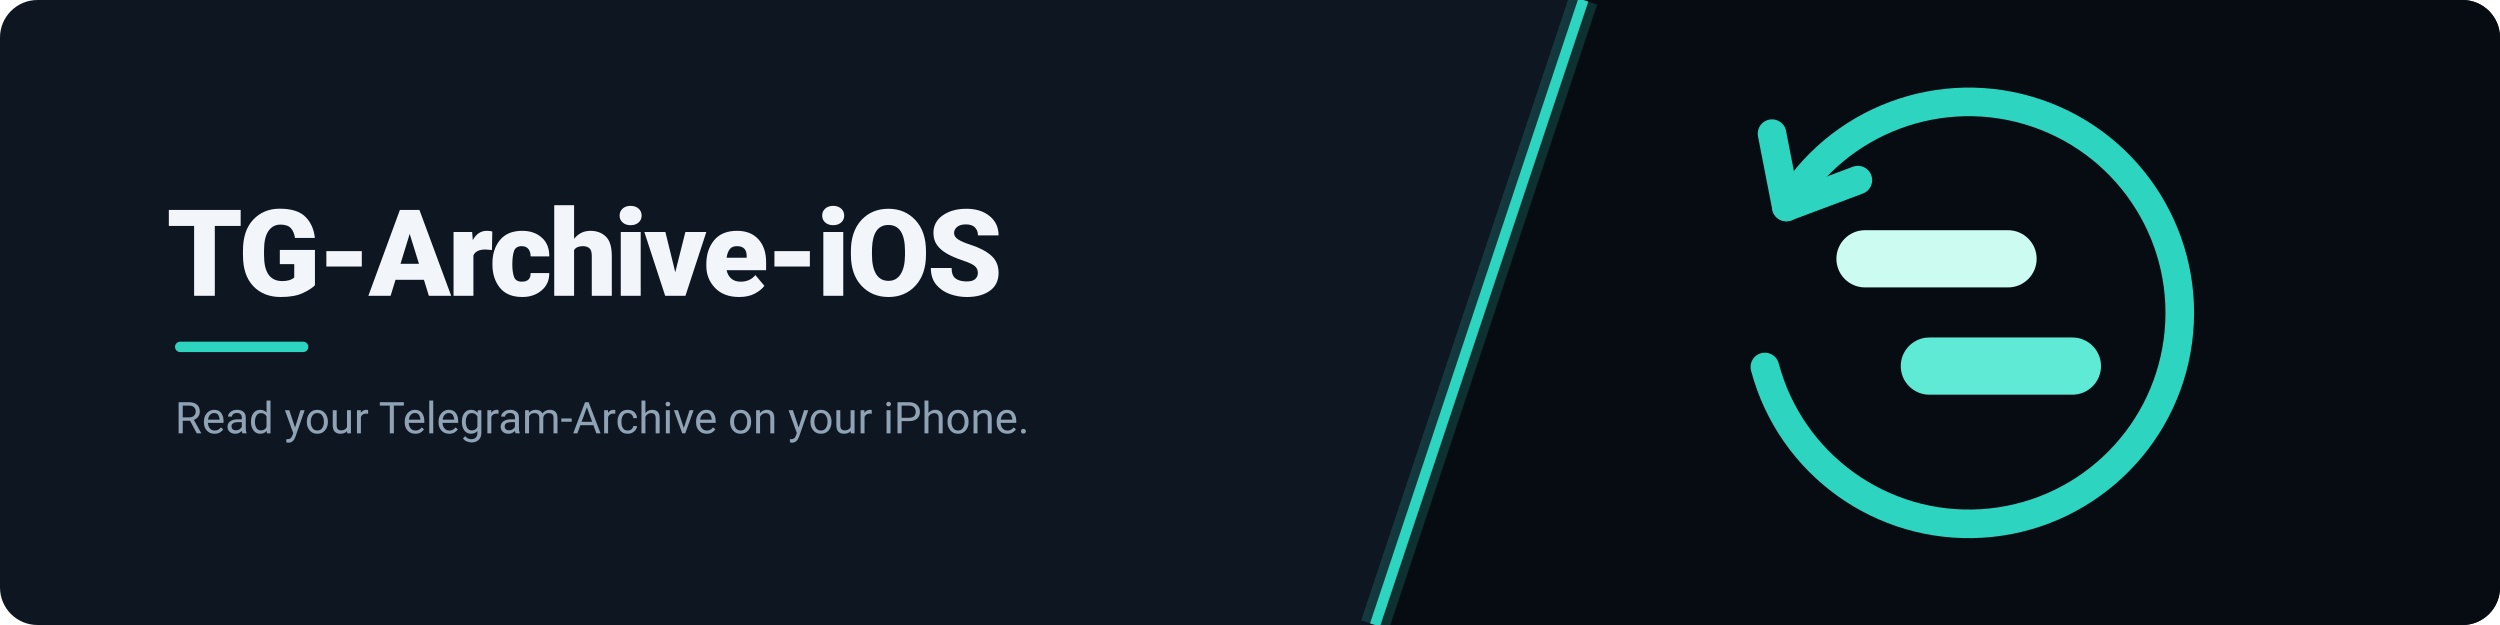
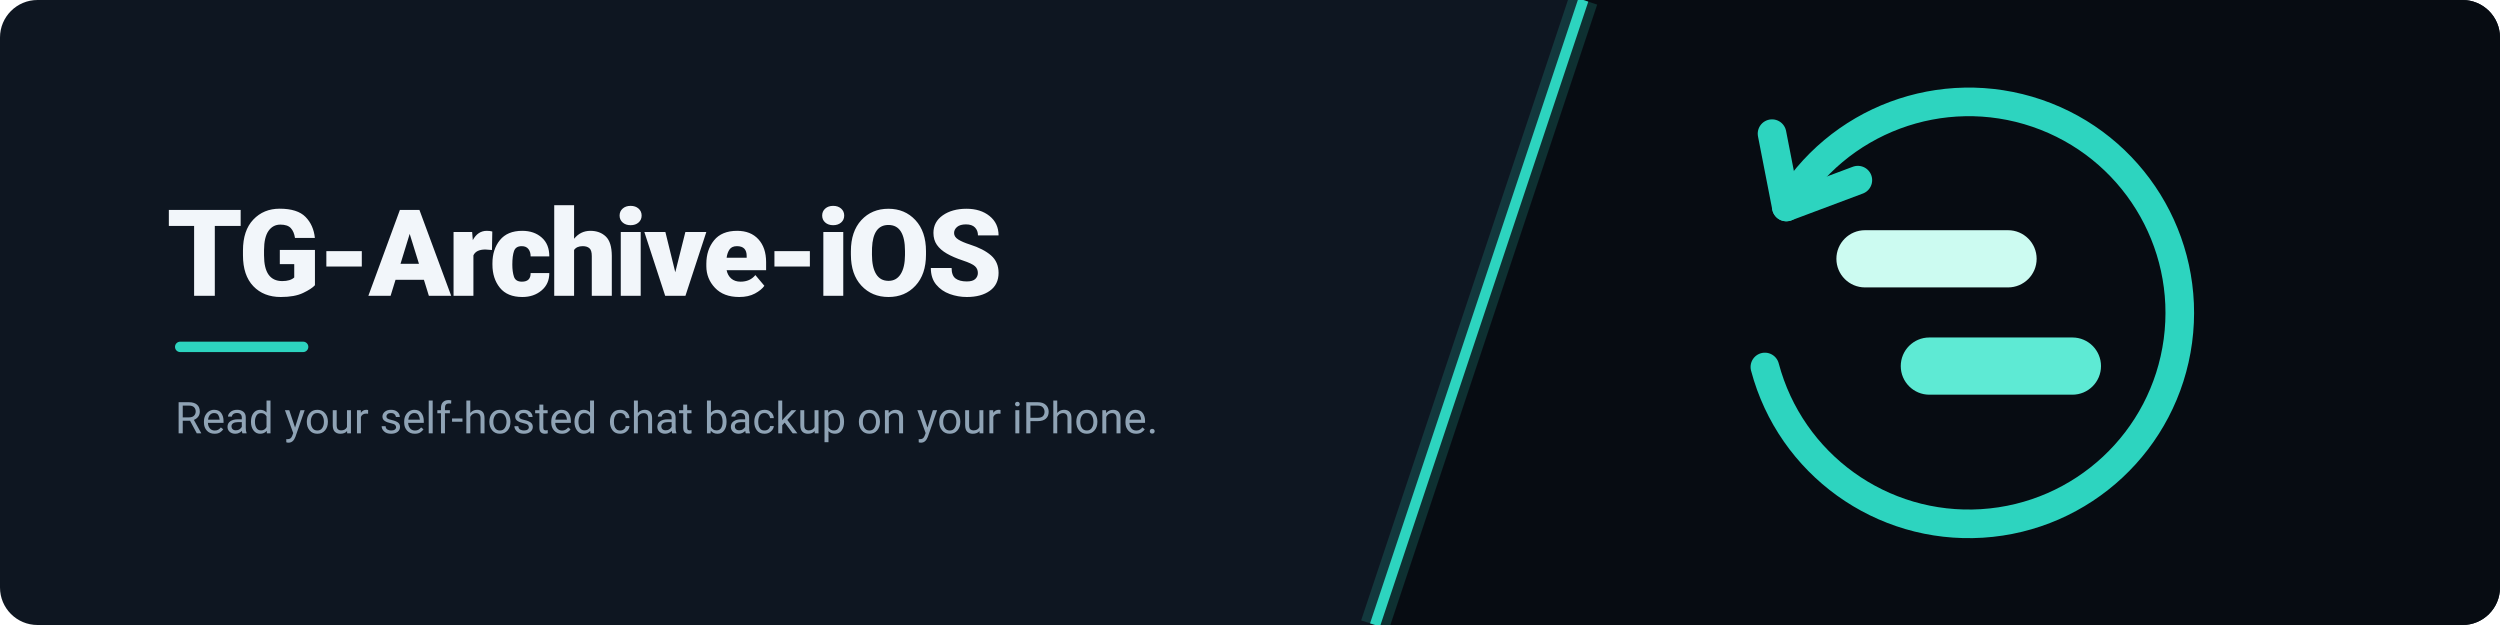
<svg xmlns="http://www.w3.org/2000/svg" viewBox="0 0 1200 300" width="1200" height="300" role="img" aria-label="TG-Archive-iOS">
  <clipPath id="k">
    <rect width="1200" height="300" rx="18" />
  </clipPath>
  <rect width="1200" height="300" rx="18" fill="#0E1621" />
  <g clip-path="url(#k)">
    <path d="M760 0 L1200 0 L1200 300 L660 300 Z" fill="#070C12" />
    <path d="M760 0 L660 300" stroke="#2DD4BF" stroke-width="14" stroke-opacity="0.18" />
    <path d="M760 0 L660 300" stroke="#2DD4BF" stroke-width="5" />
    <g transform="translate(790.5 -4.5) scale(0.8582)">
      <g fill="none" stroke="#2DD4BF" stroke-width="16" stroke-linejoin="round" stroke-linecap="round">
        <path d="M66 210.5 A118 118 0 1 0 78 121" />
        <path d="M118 106 L78 121 L70 80" />
      </g>
      <rect x="106" y="134" width="112" height="32" rx="16" fill="#CCFBF1" />
      <rect x="142" y="194" width="112" height="32" rx="16" fill="#5EEAD4" />
    </g>
  </g>
  <text x="80" y="142" font-family="-apple-system,'Segoe UI',Roboto,'Helvetica Neue',Arial,sans-serif" font-size="58" font-weight="800" fill="#F2F6FA" letter-spacing="-1.5">TG-Archive-iOS</text>
  <rect x="84" y="164" width="64" height="5" rx="2.5" fill="#2DD4BF" />
-   <text x="84" y="208" font-family="-apple-system,'Segoe UI',Roboto,'Helvetica Neue',Arial,sans-serif" font-size="21" fill="#8FA3B5">Read your Telegram-Archive on your iPhone.</text>
+   <text x="84" y="208" font-family="-apple-system,'Segoe UI',Roboto,'Helvetica Neue',Arial,sans-serif" font-size="21" fill="#8FA3B5">Read your self-hosted chat backup on your iPhone.</text>
</svg>
